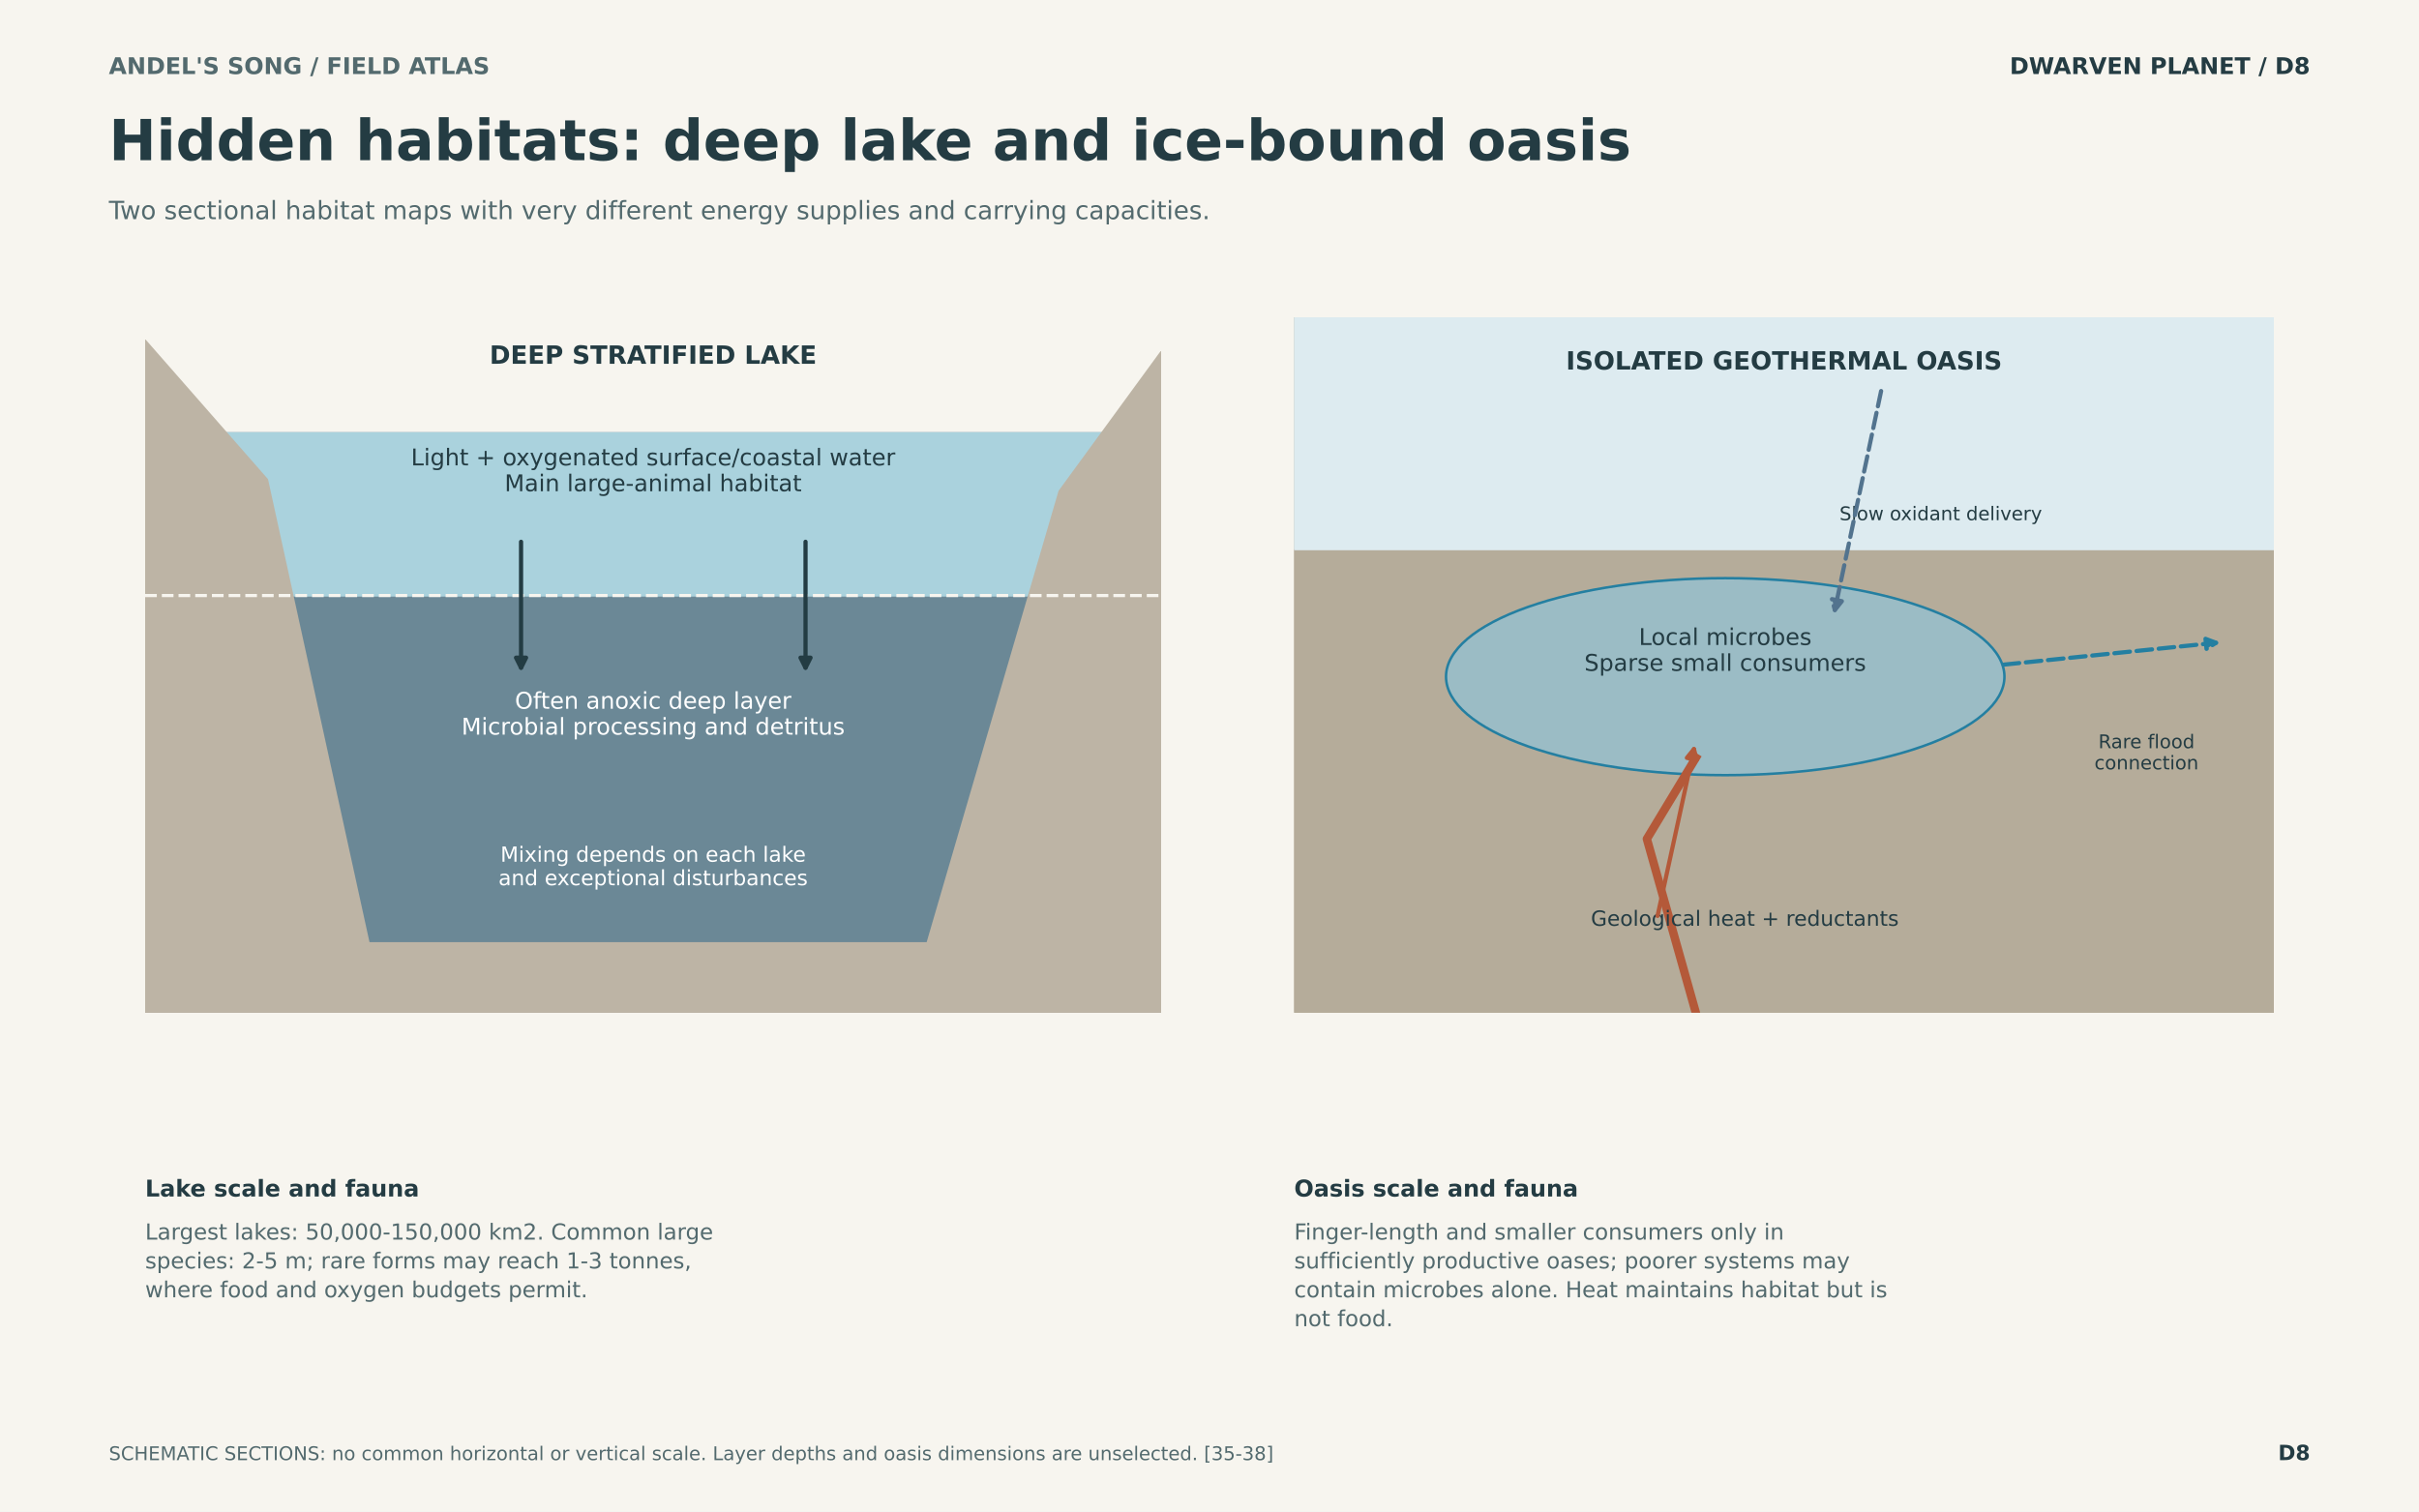
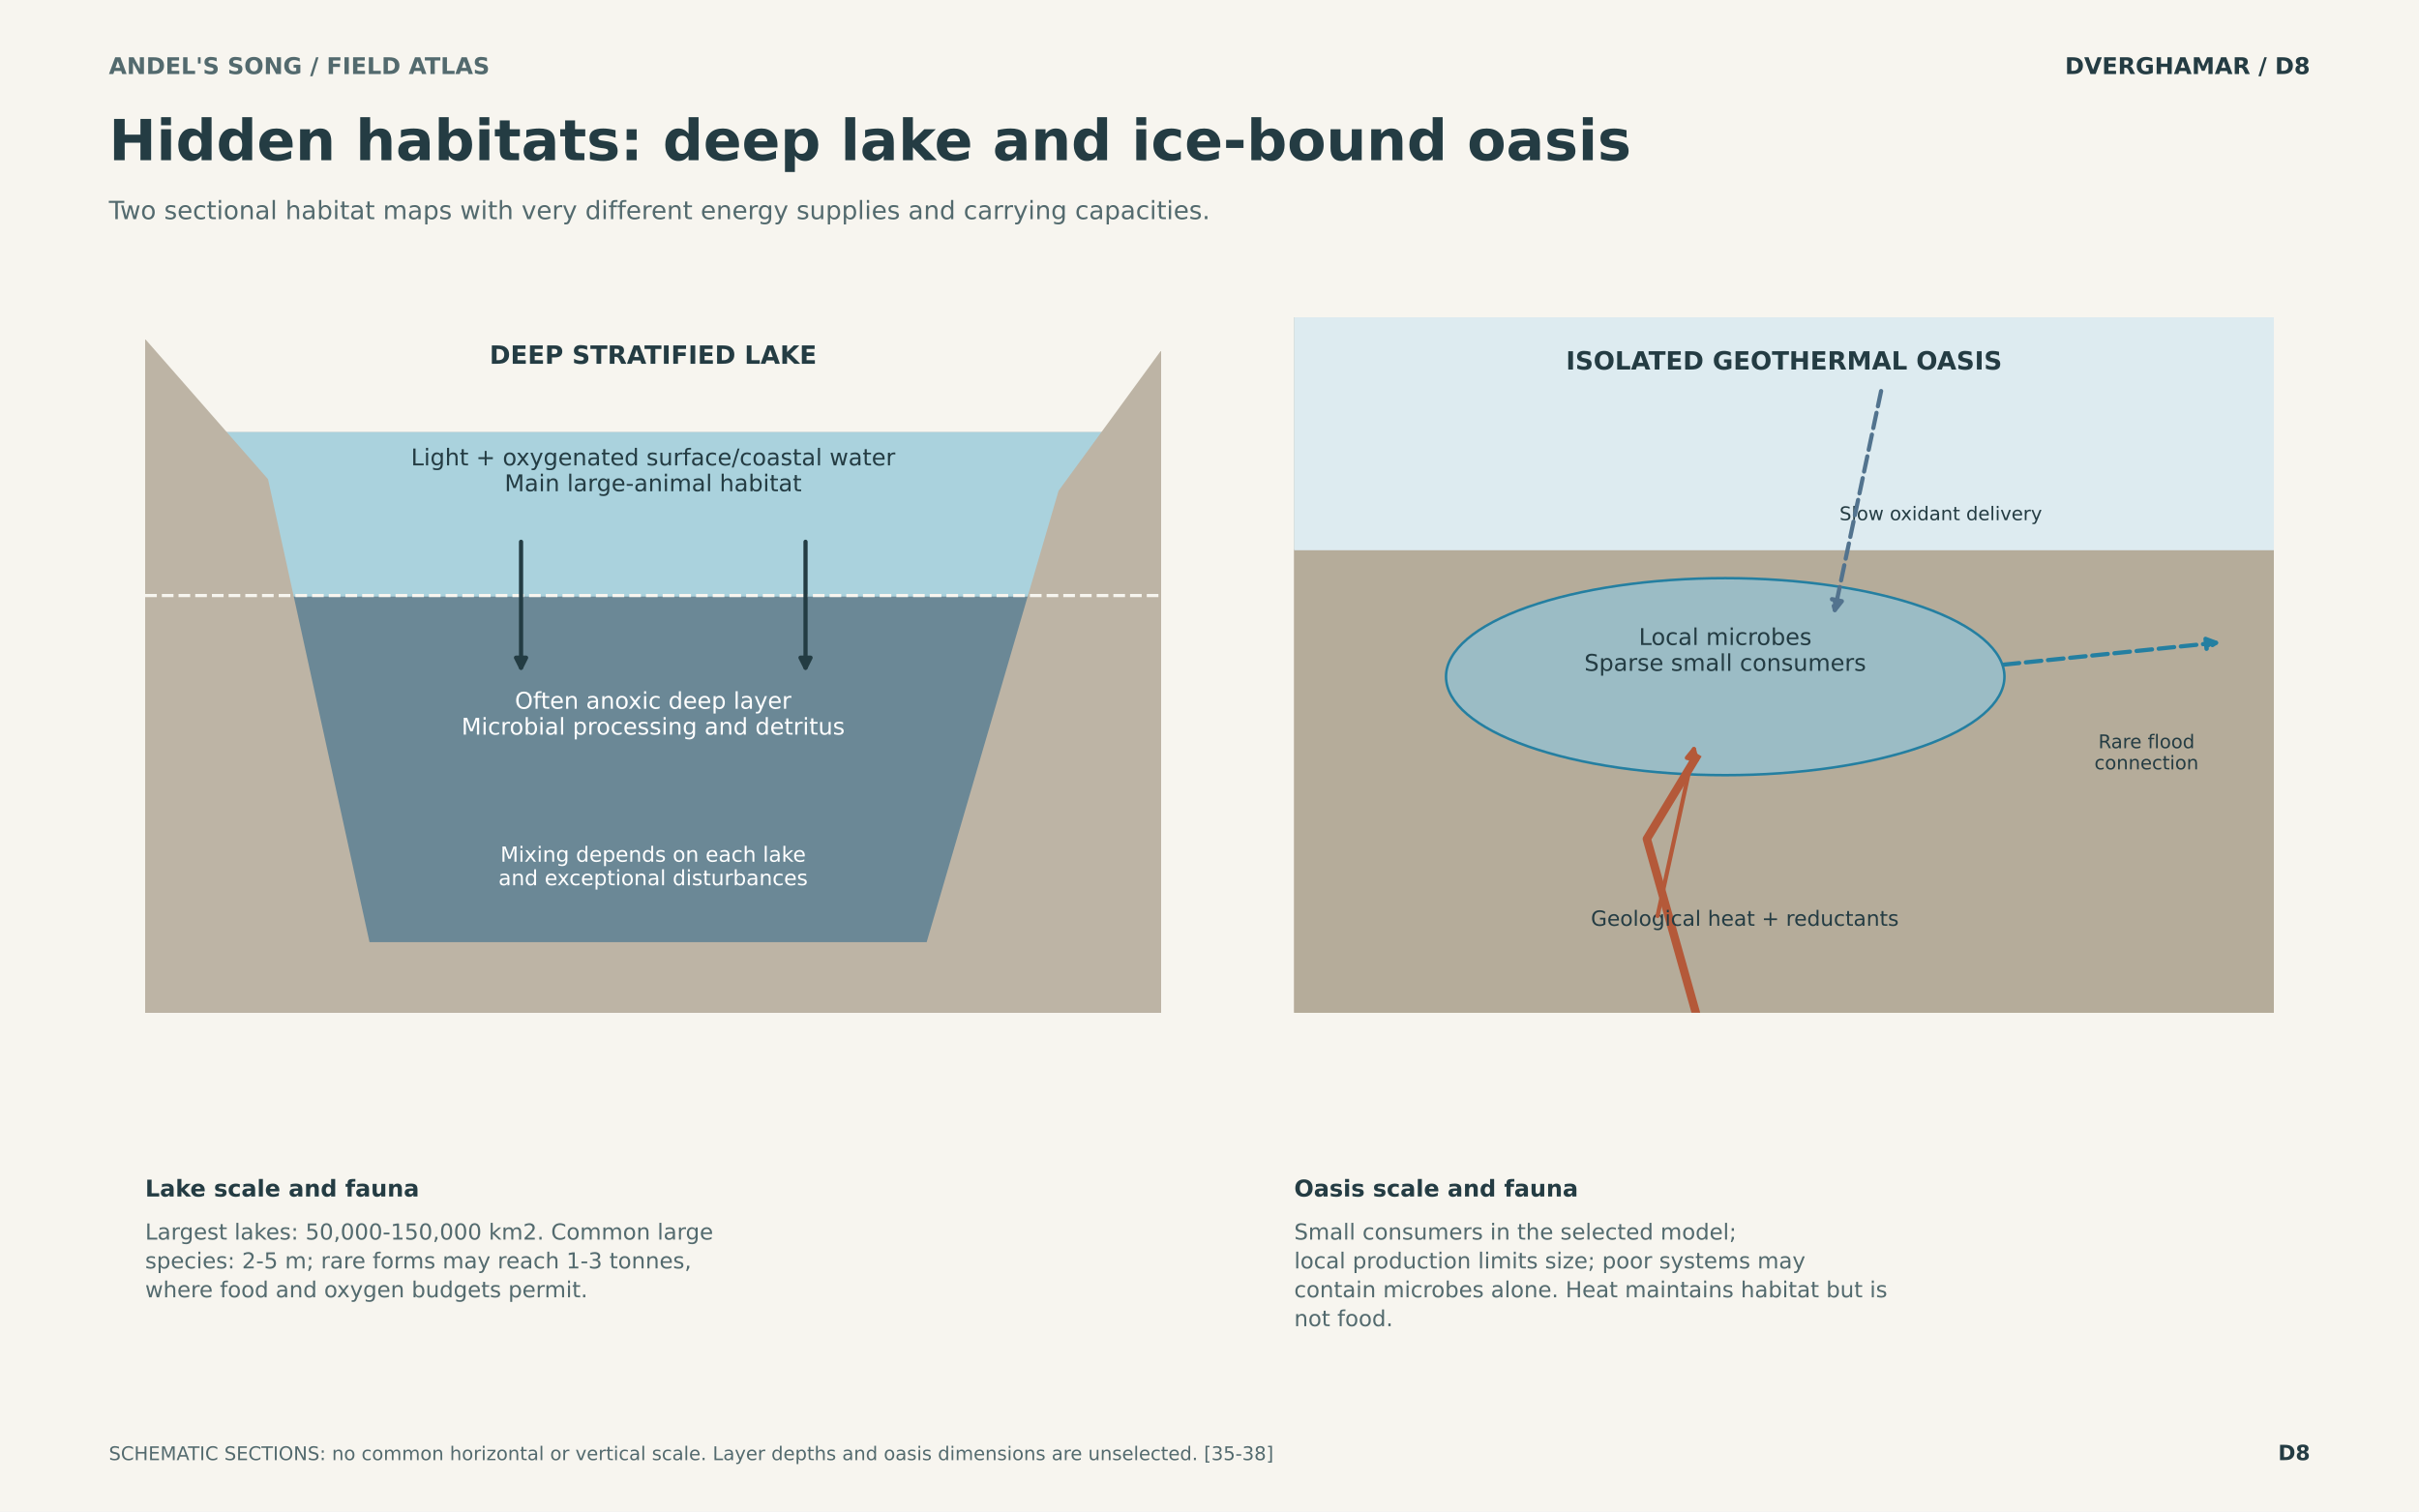
<svg xmlns="http://www.w3.org/2000/svg" xmlns:xlink="http://www.w3.org/1999/xlink" width="1152pt" height="720pt" viewBox="0 0 1152 720" version="1.1">
  <defs>
    <style type="text/css">*{stroke-linejoin: round; stroke-linecap: butt}</style>
  </defs>
  <g id="figure_1">
    <g id="patch_1">
      <path d="M 0 720  L 1152 720  L 1152 0  L 0 0  z " style="fill: #f7f5ef" />
    </g>
    <g id="axes_1">
      <g id="FillBetweenPolyCollection_1">
        <defs>
          <path id="m12551f4709" d="M 69.12 -513.6  L 69.12 -237.6  L 552.96 -237.6  L 552.96 -513.6  L 552.96 -513.6  L 69.12 -513.6  z " style="stroke: #6b8896" />
        </defs>
        <g clip-path="url(#p80e17fbc2d)">
          <use xlink:href="#m12551f4709" x="0" y="720" style="fill: #6b8896; stroke: #6b8896" />
        </g>
      </g>
      <g id="FillBetweenPolyCollection_2">
        <defs>
          <path id="m7540eba1ef" d="M 69.12 -513.6  L 69.12 -436.32  L 552.96 -436.32  L 552.96 -513.6  L 552.96 -513.6  L 69.12 -513.6  z " style="stroke: #aad2dd" />
        </defs>
        <g clip-path="url(#p80e17fbc2d)">
          <use xlink:href="#m7540eba1ef" x="0" y="720" style="fill: #aad2dd; stroke: #aad2dd" />
        </g>
      </g>
      <g id="FillBetweenPolyCollection_3">
        <defs>
          <path id="m9f310c171b" d="M 69.12 -557.76  L 69.12 -237.6  L 127.181 -237.6  L 175.565 -237.6  L 441.677 -237.6  L 504.576 -237.6  L 552.96 -237.6  L 552.96 -552.24  L 552.96 -552.24  L 504.576 -486  L 441.677 -270.72  L 175.565 -270.72  L 127.181 -491.52  L 69.12 -557.76  z " style="stroke: #bdb4a5" />
        </defs>
        <g clip-path="url(#p80e17fbc2d)">
          <use xlink:href="#m9f310c171b" x="0" y="720" style="fill: #bdb4a5; stroke: #bdb4a5" />
        </g>
      </g>
      <g id="line2d_1">
        <path d="M 69.12 283.68  L 552.96 283.68  " clip-path="url(#p80e17fbc2d)" style="fill: none; stroke-dasharray: 5.55,2.4; stroke-dashoffset: 0; stroke: #f7f5ef; stroke-width: 1.5" />
      </g>
      <g id="text_1">
        <text style="font-weight: 700; font-size: 12px; font-family: 'DejaVu Sans'; text-anchor: middle; fill: #243c43" x="311.04" y="173.28" transform="rotate(-0 311.04 173.28)">DEEP STRATIFIED LAKE</text>
      </g>
      <g id="text_2">
        <text style="font-size: 11px; font-family: 'DejaVu Sans'; fill: #243c43" transform="translate(195.7162 221.6824)">Light + oxygenated surface/coastal water</text>
        <text style="font-size: 11px; font-family: 'DejaVu Sans'; fill: #243c43" transform="translate(240.2928 234)">Main large-animal habitat</text>
      </g>
      <g id="text_3">
        <text style="font-size: 11px; font-family: 'DejaVu Sans'; fill: #ffffff" transform="translate(245.193 337.6024)">Often anoxic deep layer</text>
        <text style="font-size: 11px; font-family: 'DejaVu Sans'; fill: #ffffff" transform="translate(219.7641 349.92)">Microbial processing and detritus</text>
      </g>
      <g id="text_4">
        <text style="font-size: 10px; font-family: 'DejaVu Sans'; fill: #ffffff" transform="translate(238.3095 410.4822)">Mixing depends on each lake</text>
        <text style="font-size: 10px; font-family: 'DejaVu Sans'; fill: #ffffff" transform="translate(237.3736 421.68)">and exceptional disturbances</text>
      </g>
      <g id="patch_2">
        <path d="M 248.141 258.081  Q 248.141 289.199 248.141 318.08  " clip-path="url(#p80e17fbc2d)" style="fill: none; stroke: #233c43; stroke-width: 2; stroke-linecap: round" />
        <path d="M 250.541 313.28  L 248.141 318.08  L 245.741 313.28  z " clip-path="url(#p80e17fbc2d)" style="fill: #233c43; stroke: #233c43; stroke-width: 2; stroke-linecap: round" />
      </g>
      <g id="patch_3">
        <path d="M 383.616 258.081  Q 383.616 289.199 383.616 318.08  " clip-path="url(#p80e17fbc2d)" style="fill: none; stroke: #233c43; stroke-width: 2; stroke-linecap: round" />
        <path d="M 386.016 313.28  L 383.616 318.08  L 381.216 313.28  z " clip-path="url(#p80e17fbc2d)" style="fill: #233c43; stroke: #233c43; stroke-width: 2; stroke-linecap: round" />
      </g>
    </g>
    <g id="axes_2">
      <g id="FillBetweenPolyCollection_4">
        <defs>
          <path id="m5b0a9bd20a" d="M 616.32 -568.8  L 616.32 -237.6  L 1082.88 -237.6  L 1082.88 -568.8  L 1082.88 -568.8  L 616.32 -568.8  z " style="stroke: #b5ac9a" />
        </defs>
        <g clip-path="url(#p210514c124)">
          <use xlink:href="#m5b0a9bd20a" x="0" y="720" style="fill: #b5ac9a; stroke: #b5ac9a" />
        </g>
      </g>
      <g id="FillBetweenPolyCollection_5">
        <defs>
          <path id="mcb87778b38" d="M 616.32 -568.8  L 616.32 -458.4  L 1082.88 -458.4  L 1082.88 -568.8  L 1082.88 -568.8  L 616.32 -568.8  z " style="stroke: #ddebf0" />
        </defs>
        <g clip-path="url(#p210514c124)">
          <use xlink:href="#mcb87778b38" x="0" y="720" style="fill: #ddebf0; stroke: #ddebf0" />
        </g>
      </g>
      <g id="patch_4">
        <path d="M 821.606 369.24  C 856.87 369.24 890.695 364.296 915.63 355.497  C 940.565 346.699 954.576 334.763 954.576 322.32  C 954.576 309.877 940.565 297.941 915.63 289.143  C 890.695 280.344 856.87 275.4 821.606 275.4  C 786.342 275.4 752.518 280.344 727.583 289.143  C 702.647 297.941 688.637 309.877 688.637 322.32  C 688.637 334.763 702.647 346.699 727.583 355.497  C 752.518 364.296 786.342 369.24 821.606 369.24  z " clip-path="url(#p210514c124)" style="fill: #9bbcc5; stroke: #247fa1; stroke-width: 1.2; stroke-linejoin: miter" />
      </g>
      <g id="line2d_2">
        <path d="M 807.61 482.4  L 784.282 399.6  L 807.61 360.96  " clip-path="url(#p210514c124)" style="fill: none; stroke: #b45939; stroke-width: 4; stroke-linecap: square" />
      </g>
      <g id="text_5">
        <text style="font-weight: 700; font-size: 12px; font-family: 'DejaVu Sans'; text-anchor: middle; fill: #243c43" x="849.6" y="176.04" transform="rotate(-0 849.6 176.04)">ISOLATED GEOTHERMAL OASIS</text>
      </g>
      <g id="text_6">
        <text style="font-size: 11px; font-family: 'DejaVu Sans'; fill: #243c43" transform="translate(780.4492 307.2424)">Local microbes</text>
        <text style="font-size: 11px; font-family: 'DejaVu Sans'; fill: #243c43" transform="translate(754.5038 319.56)">Sparse small consumers</text>
      </g>
      <g id="text_7">
        <text style="font-size: 9px; font-family: 'DejaVu Sans'; text-anchor: middle; fill: #243c43" x="924.25" y="247.8" transform="rotate(-0 924.2496 247.8)">Slow oxidant delivery</text>
      </g>
      <g id="text_8">
        <text style="font-size: 10px; font-family: 'DejaVu Sans'; text-anchor: middle; fill: #243c43" x="830.938" y="441" transform="rotate(-0 830.9376 441)">Geological heat + reductants</text>
      </g>
      <g id="text_9">
        <text style="font-size: 9px; font-family: 'DejaVu Sans'; fill: #243c43" transform="translate(999.2983 356.402)">Rare flood</text>
        <text style="font-size: 9px; font-family: 'DejaVu Sans'; fill: #243c43" transform="translate(997.4329 366.48)">connection</text>
      </g>
      <g id="patch_5">
        <path d="M 789.374 436.284  Q 798.279 395.458 806.707 356.817  " clip-path="url(#p210514c124)" style="fill: none; stroke: #b45939; stroke-width: 2; stroke-linecap: round" />
        <path d="M 803.34 360.995  L 806.707 356.817  L 808.029 362.018  z " clip-path="url(#p210514c124)" style="fill: #b45939; stroke: #b45939; stroke-width: 2; stroke-linecap: round" />
      </g>
      <g id="patch_6">
        <path d="M 895.842 186.277  Q 884.592 239.521 873.804 290.576  " clip-path="url(#p210514c124)" style="fill: none; stroke-dasharray: 7.4,3.2; stroke-dashoffset: 0; stroke: #52738e; stroke-width: 2; stroke-linecap: round" />
        <path d="M 877.144 286.376  L 873.804 290.576  L 872.448 285.384  z " clip-path="url(#p210514c124)" style="fill: #52738e; stroke-dasharray: 7.4,3.2; stroke-dashoffset: 0; stroke: #52738e; stroke-width: 2; stroke-linecap: round" />
      </g>
      <g id="patch_7">
        <path d="M 954.231 316.595  Q 1005.897 311.28 1055.338 306.194  " clip-path="url(#p210514c124)" style="fill: none; stroke-dasharray: 7.4,3.2; stroke-dashoffset: 0; stroke: #247fa1; stroke-width: 2; stroke-linecap: round" />
        <path d="M 1050.318 304.297  L 1055.338 306.194  L 1050.809 309.072  z " clip-path="url(#p210514c124)" style="fill: #247fa1; stroke-dasharray: 7.4,3.2; stroke-dashoffset: 0; stroke: #247fa1; stroke-width: 2; stroke-linecap: round" />
      </g>
    </g>
    <g id="text_10">
      <text style="font-weight: 700; font-size: 11px; font-family: 'DejaVu Sans'; text-anchor: start; fill: #536a6e" x="51.84" y="35.28" transform="rotate(-0 51.84 35.28)">ANDEL'S SONG / FIELD ATLAS</text>
    </g>
    <g id="text_11">
-       <text style="font-weight: 700; font-size: 11px; font-family: 'DejaVu Sans'; text-anchor: end; fill: #243c43" x="1100.16" y="35.28" transform="rotate(-0 1100.16 35.28)">DWARVEN PLANET  /  D8</text>
+       <text style="font-weight: 700; font-size: 11px; font-family: 'DejaVu Sans'; text-anchor: end; fill: #243c43" x="1100.16" y="35.28" transform="rotate(-0 1100.16 35.28)">DVERGHAMAR  /  D8</text>
    </g>
    <g id="text_12">
      <text style="font-weight: 700; font-size: 27px; font-family: 'DejaVu Sans'; text-anchor: start; fill: #243c43" x="51.84" y="76.32" transform="rotate(-0 51.84 76.32)">Hidden habitats: deep lake and ice-bound oasis</text>
    </g>
    <g id="text_13">
      <text style="font-size: 12px; font-family: 'DejaVu Sans'; text-anchor: start; fill: #536a6e" x="51.84" y="104.4" transform="rotate(-0 51.84 104.4)">Two sectional habitat maps with very different energy supplies and carrying capacities.</text>
    </g>
    <g id="text_14">
      <text style="font-size: 9px; font-family: 'DejaVu Sans'; text-anchor: start; fill: #536a6e" x="51.84" y="695.52" transform="rotate(-0 51.84 695.52)">SCHEMATIC SECTIONS: no common horizontal or vertical scale. Layer depths and oasis dimensions are unselected. [35-38]</text>
    </g>
    <g id="text_15">
      <text style="font-weight: 700; font-size: 10px; font-family: 'DejaVu Sans'; text-anchor: end; fill: #243c43" x="1100.16" y="695.52" transform="rotate(-0 1100.16 695.52)">D8</text>
    </g>
    <g id="text_16">
      <text style="font-weight: 700; font-size: 11px; font-family: 'DejaVu Sans'; text-anchor: start; fill: #243c43" x="69.12" y="569.958" transform="rotate(-0 69.12 569.9583)">Lake scale and fauna</text>
    </g>
    <g id="text_17">
      <text style="font-size: 10.5px; font-family: 'DejaVu Sans'; fill: #536a6e" transform="translate(69.12 590.4584)">Largest lakes: 50,000-150,000 km2. Common large</text>
      <text style="font-size: 10.5px; font-family: 'DejaVu Sans'; fill: #536a6e" transform="translate(69.12 604.2107)">species: 2-5 m; rare forms may reach 1-3 tonnes,</text>
      <text style="font-size: 10.5px; font-family: 'DejaVu Sans'; fill: #536a6e" transform="translate(69.12 617.9629)">where food and oxygen budgets permit.</text>
    </g>
    <g id="text_18">
      <text style="font-weight: 700; font-size: 11px; font-family: 'DejaVu Sans'; text-anchor: start; fill: #243c43" x="616.32" y="569.958" transform="rotate(-0 616.32 569.9583)">Oasis scale and fauna</text>
    </g>
    <g id="text_19">
-       <text style="font-size: 10.5px; font-family: 'DejaVu Sans'; fill: #536a6e" transform="translate(616.32 590.4584)">Finger-length and smaller consumers only in</text>
-       <text style="font-size: 10.5px; font-family: 'DejaVu Sans'; fill: #536a6e" transform="translate(616.32 604.2107)">sufficiently productive oases; poorer systems may</text>
+       <text style="font-size: 10.5px; font-family: 'DejaVu Sans'; fill: #536a6e" transform="translate(616.32 590.4584)">Small consumers in the selected model;</text>
+       <text style="font-size: 10.5px; font-family: 'DejaVu Sans'; fill: #536a6e" transform="translate(616.32 604.2107)">local production limits size; poor systems may</text>
      <text style="font-size: 10.5px; font-family: 'DejaVu Sans'; fill: #536a6e" transform="translate(616.32 617.9629)">contain microbes alone. Heat maintains habitat but is</text>
      <text style="font-size: 10.5px; font-family: 'DejaVu Sans'; fill: #536a6e" transform="translate(616.32 631.7152)">not food.</text>
    </g>
  </g>
  <defs>
    <clipPath id="p80e17fbc2d">
      <rect x="69.12" y="151.2" width="483.84" height="331.2" />
    </clipPath>
    <clipPath id="p210514c124">
      <rect x="616.32" y="151.2" width="466.56" height="331.2" />
    </clipPath>
  </defs>
</svg>
